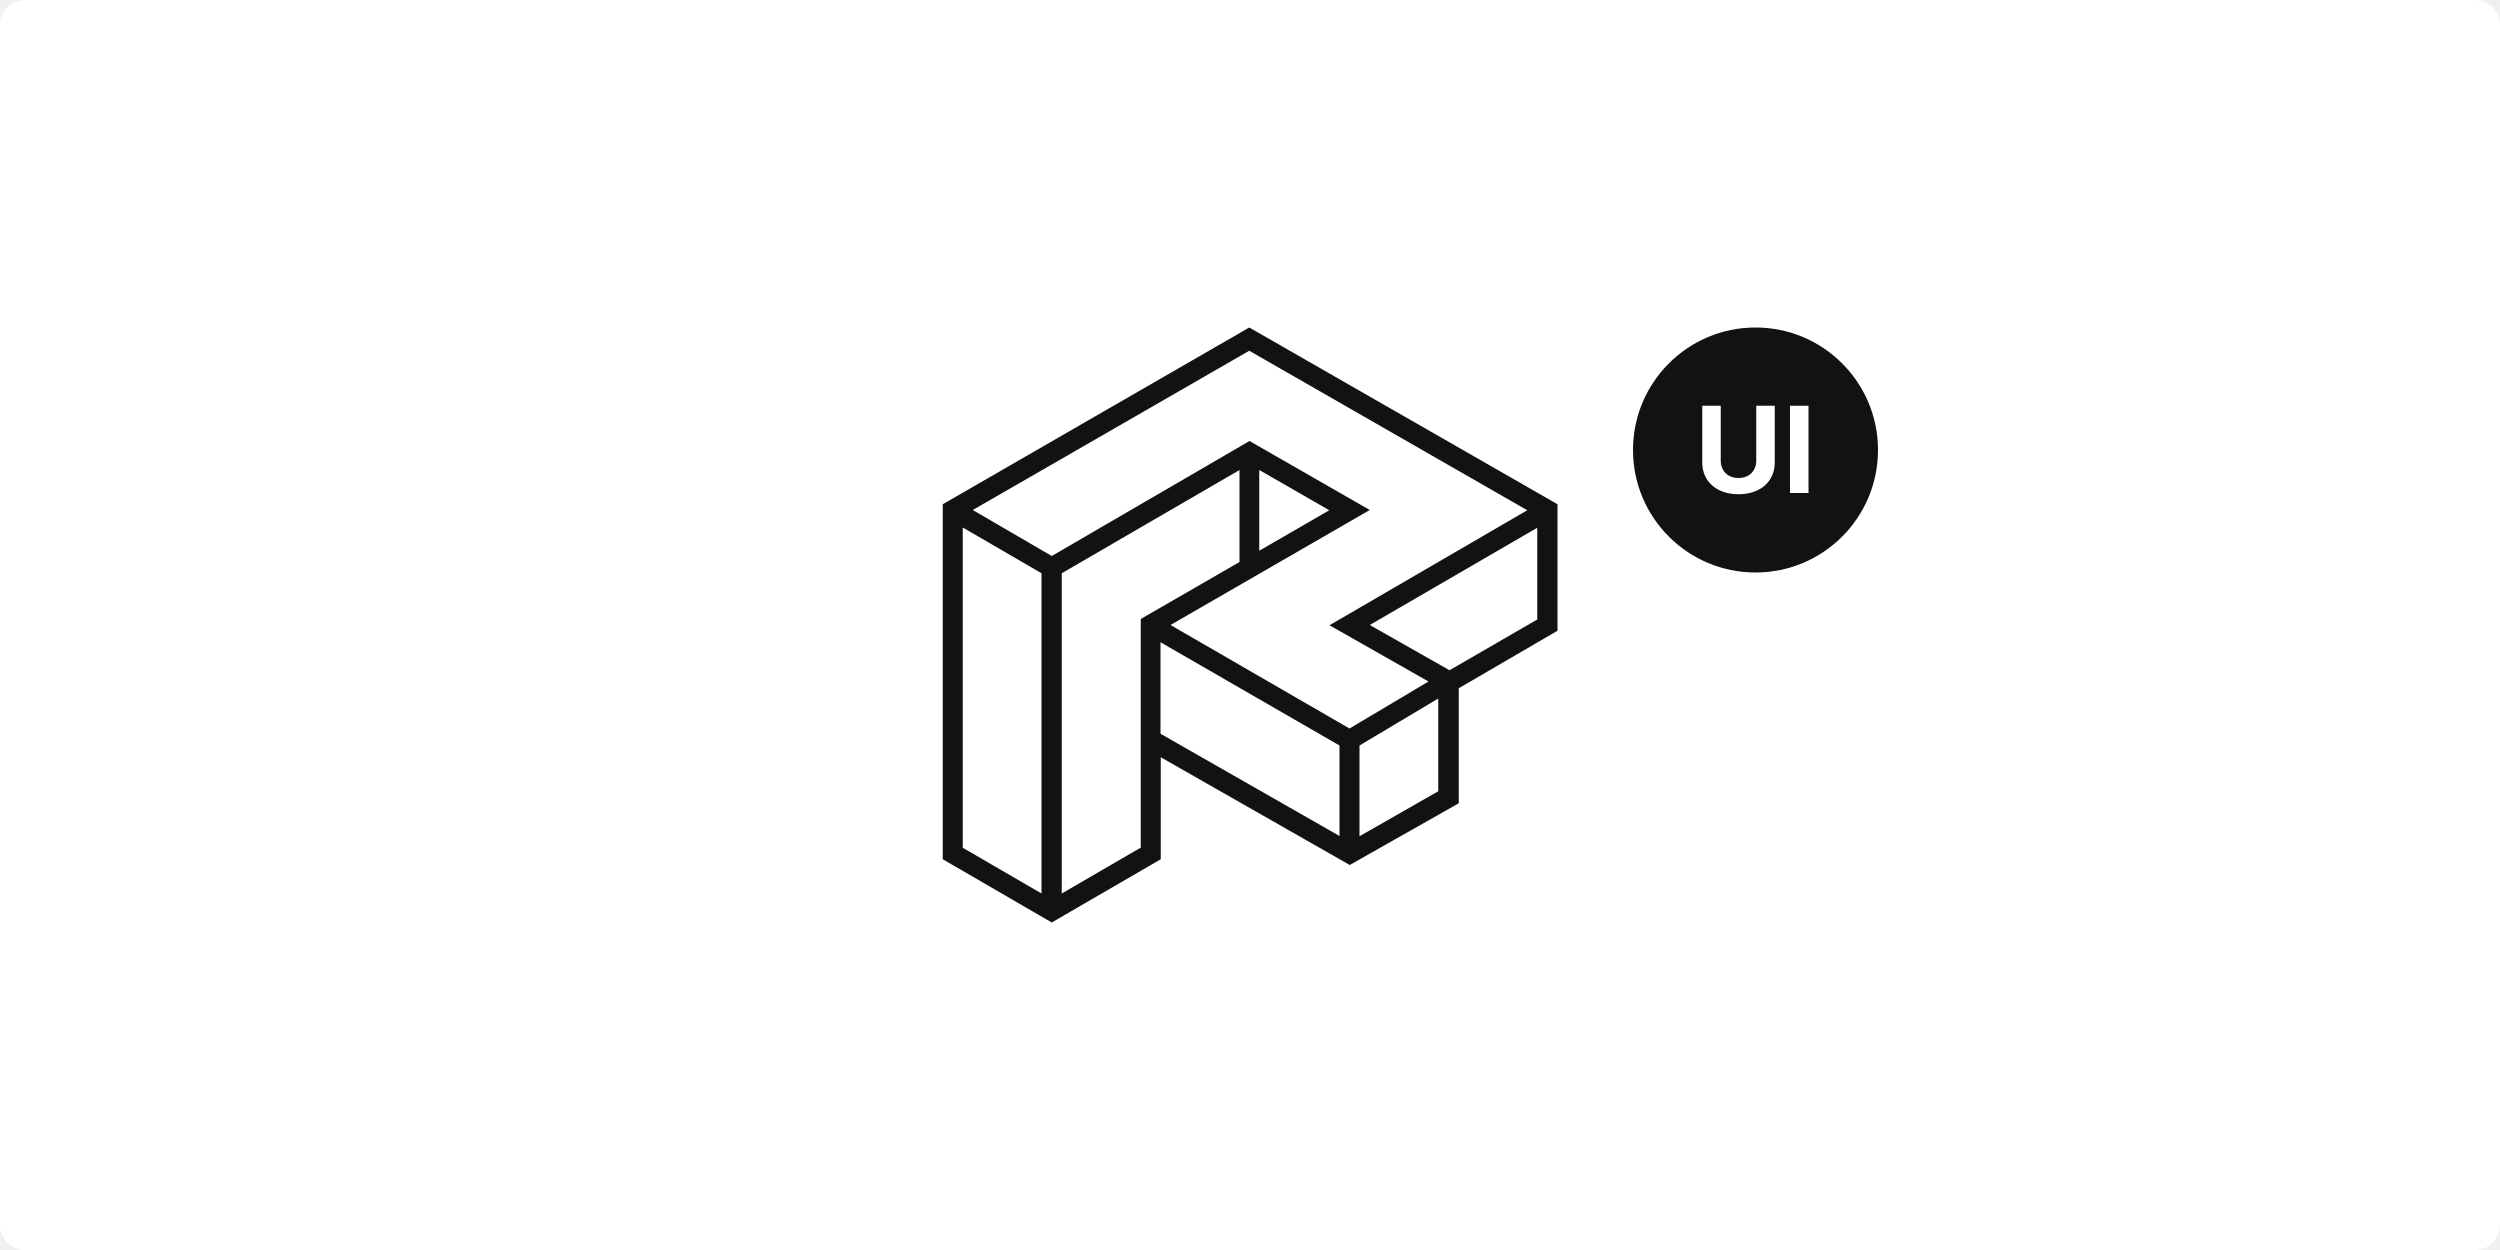
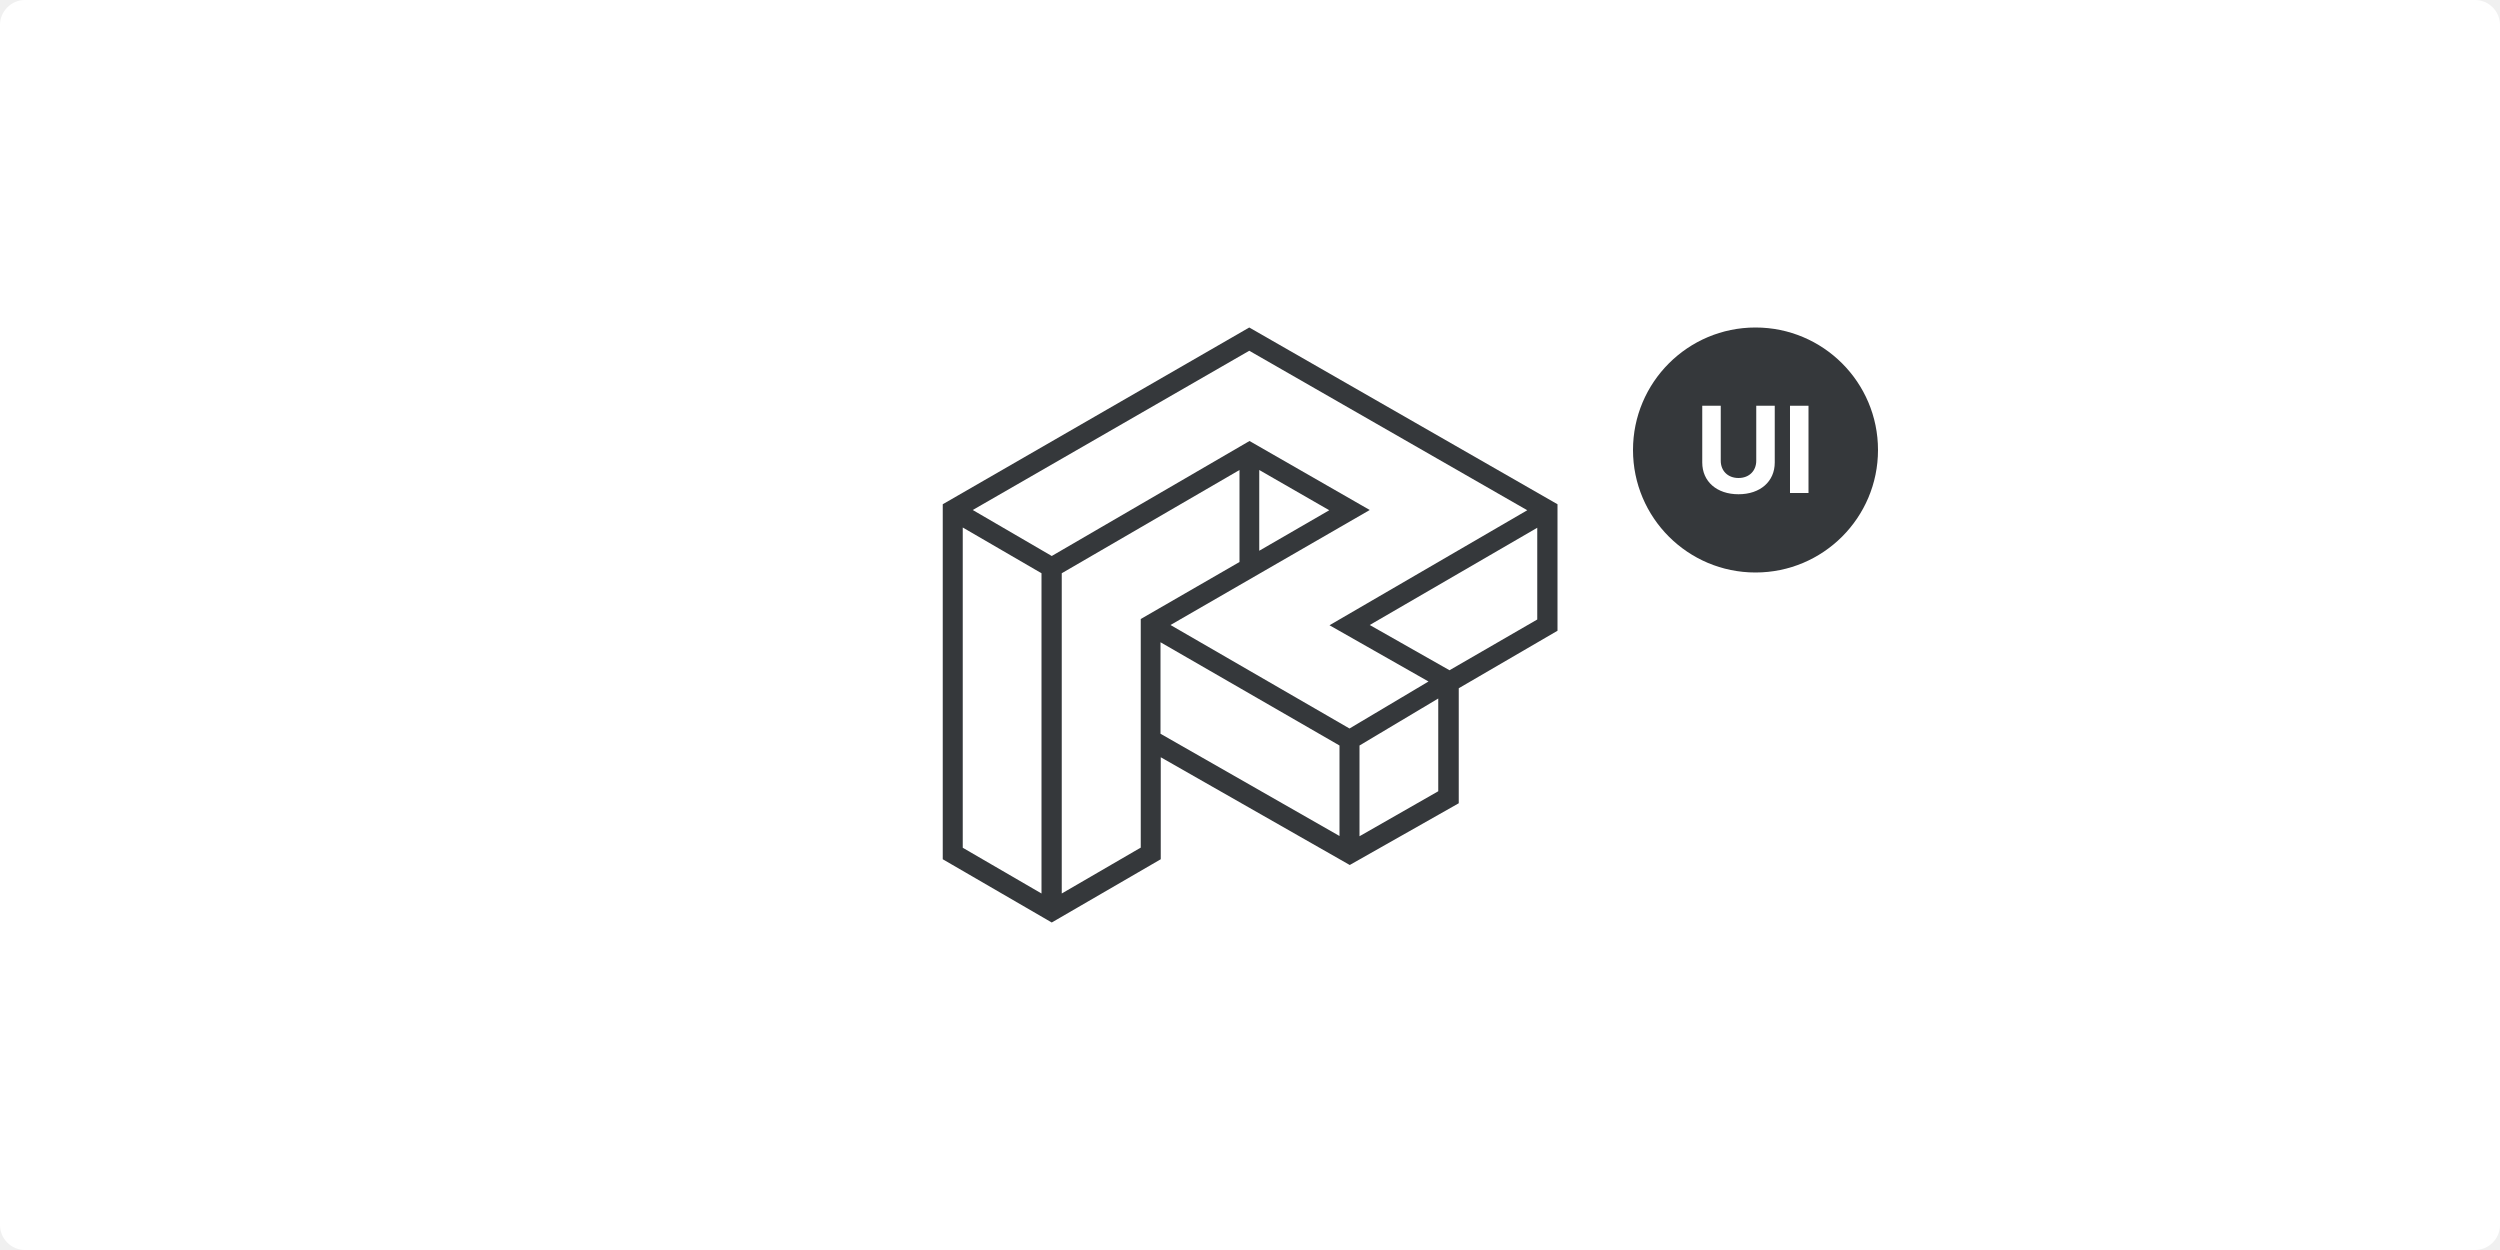
<svg xmlns="http://www.w3.org/2000/svg" version="1.1" x="0px" y="0px" viewBox="0 0 1000 500" style="enable-background:new 0 0 1000 500;" xml:space="preserve">
  <style type="text/css">
		.st0{fill:#FFFFFF;}
- 		.st1{fill:#121212;}
- 		.st2{fill:#121212;}
+ 		.st1{fill:hsl(215, 6%, 22%);}
+ 		.st2{fill:hsl(215, 6%, 22%);}
	</style>
  <path class="st0" d="M990,500H10c-5.5,0-10-4.5-10-10V10C0,4.5,4.5,0,10,0h980c5.5,0,10,4.5,10,10v480   C1000,495.5,995.5,500,990,500z" />
  <path class="st1" d="M499.7,131l-122.6,70.7v142l43.6,25.3l43.6-25.3v-40.8l75.6,43.1l43.6-24.7v-46l39.5-23v-50.6L499.7,131z   M499.7,140.3l111.2,63.8l-79.1,46l39.6,22.5l-31.6,18.8L468.2,250l79.7-46l-48.1-27.6l-79.1,46L389.1,204L499.7,140.3z M503.7,188   l28,16.1l-28,16.2L503.7,188L503.7,188z M385.1,339.1V211l31.5,18.3v128.1L385.1,339.1z M456.2,339.1l-31.5,18.3V229.3l71.1-41.3   v36.8l-39.5,22.8V339.1z M464.2,256.9l71.6,41.3v36.2l-71.6-40.9V256.9z M543.8,334.5v-36.3l31.5-18.8v37.1L543.8,334.5z   M579.8,268.1l-31.9-18.1l67-38.9v36.7L579.8,268.1z" />
  <circle class="st2" cx="702.2" cy="180" r="49" />
  <path class="st0" d="M709.9,162.3V185c0,7.6-5.8,12.7-14.5,12.7c-8.7,0-14.5-5.1-14.5-12.7v-22.7h7.4v22c0,4,2.8,6.9,7.1,6.9   c4.3,0,7.1-2.9,7.1-6.9v-22H709.9z" />
  <path class="st0" d="M723.4,197.2H716v-34.9h7.4V197.2z" />
</svg>
